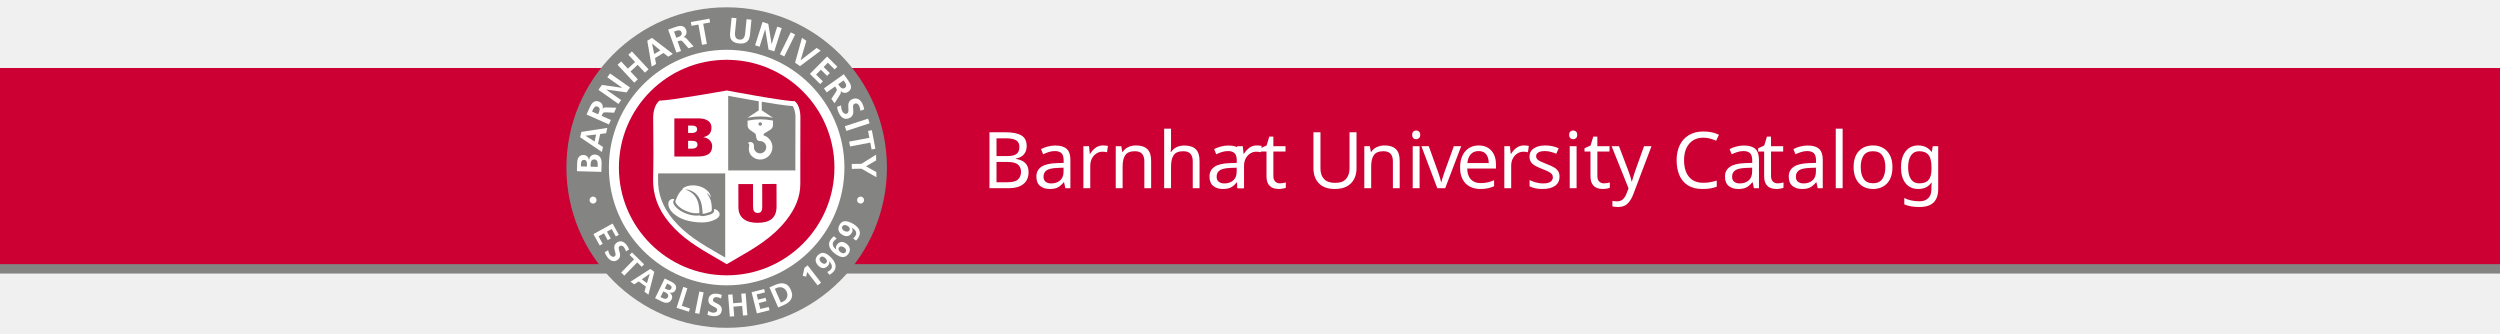
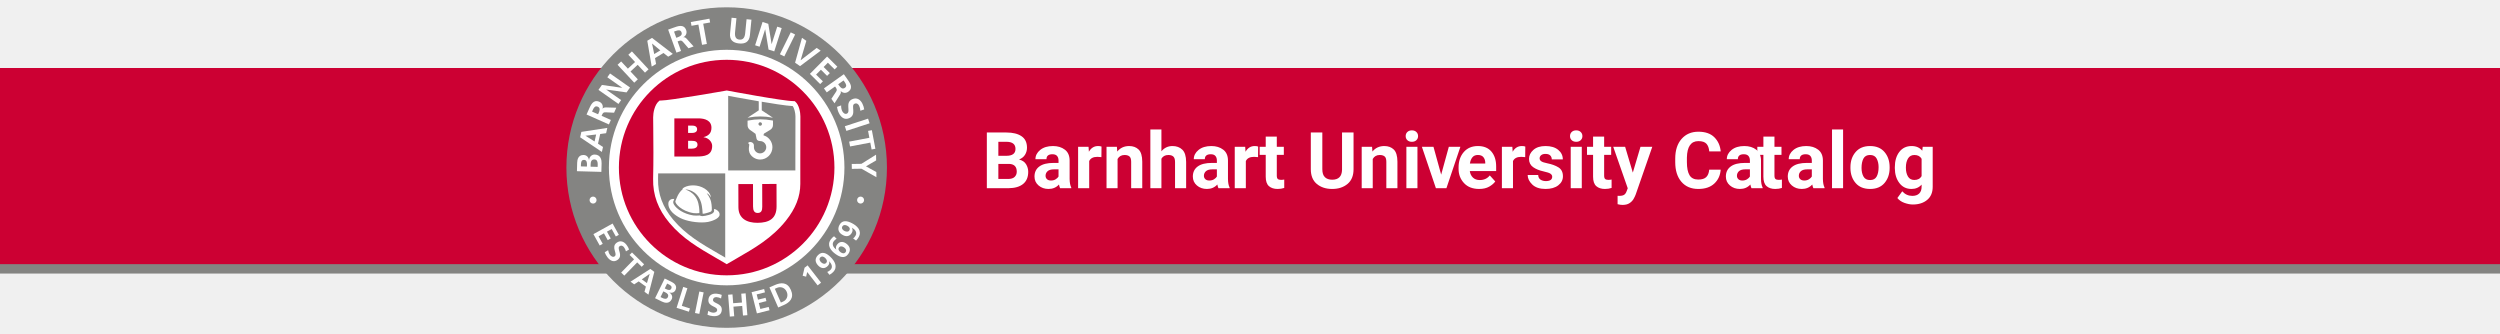
<svg xmlns="http://www.w3.org/2000/svg" viewBox="0 0 1500 200">
  <defs>
    <style>
      .cls-1 {
        letter-spacing: 0em;
      }

      .cls-2, .cls-3 {
        fill: #fff;
      }

      .cls-3 {
-         font-family: Roboto-bold, 'Roboto bold';
+         font-family: Roboto, 'Roboto';
        font-size: 47px;
-         font-weight: 300;
+         font-weight: 700;
      }

      .cls-4 {
        fill: none;
        stroke-width: 1.77px;
      }

      .cls-4, .cls-5 {
        stroke: #fff;
        stroke-miterlimit: 10;
      }

      .cls-6 {
        letter-spacing: 0em;
      }

      .cls-7 {
        letter-spacing: 0em;
      }

      .cls-8 {
        fill: #848482;
      }

      .cls-9 {
        letter-spacing: -.01em;
      }

      .cls-10, .cls-5 {
        fill: #c03;
      }

      .cls-11 {
        letter-spacing: .02em;
      }

      .cls-5 {
        stroke-width: 6px;
      }

      .cls-12 {
        letter-spacing: 0em;
      }

      .cls-13 {
        letter-spacing: 0em;
      }
    </style>
  </defs>
  <g id="Layer_2" data-name="Layer 2">
    <g>
      <rect class="cls-8" x="-8.06" y="46.44" width="1584" height="117.69" />
      <rect class="cls-10" x="-8.06" y="40.8" width="1584" height="117.69" />
    </g>
  </g>
  <g id="Layer_1" data-name="Layer 1">
    <g>
      <g>
        <circle class="cls-8" cx="436" cy="100.54" r="96.16" />
        <circle class="cls-5" cx="436" cy="100.54" r="67.66" />
        <g>
          <path class="cls-2" d="m367.55,134.11l3.76,6.79-1.81,1-2.48-4.48-2.84,1.57,2.27,4.1-1.81,1-2.27-4.1-3.23,1.79,2.5,4.52-1.81,1-3.78-6.82,11.51-6.37Z" />
          <path class="cls-2" d="m375.56,150.81c-.22-.88-.61-1.74-1.17-2.47-.55-.72-1.57-1.41-2.71-.54-1.81,1.38,2.45,5.38-1.05,8.06-2.29,1.75-4.54.6-6.16-1.51-.87-1.14-1.11-1.76-1.64-2.99l2.04-1.25c.16,1.02.53,2.03,1.16,2.86.61.79,1.82,1.55,2.77.83,1.99-1.52-2.33-5.48,1.13-8.12,2.34-1.78,4.57-.62,5.98,1.22.69.9,1.21,1.83,1.54,2.79l-1.87,1.12Z" />
          <path class="cls-2" d="m380.44,155.59l-2.7-2.63,1.45-1.48,7.28,7.11-1.45,1.48-2.7-2.63-7.74,7.93-1.89-1.84,7.74-7.93Z" />
          <path class="cls-2" d="m390.18,161.36l2.41,1.75-3.53,13.68-2.37-1.71.85-3.11-4.32-3.13-2.7,1.77-2.21-1.6,11.87-7.65Zm-.37,2.99l-.03-.02-4.72,3.28,3.11,2.25,1.64-5.51Z" />
          <path class="cls-2" d="m398.83,167.12l4.13,2.02c1.52.74,3.59,2.3,2.33,4.89-.69,1.41-2.12,1.92-3.65,1.49l-.02.03c1.53.94,2.11,2.56,1.39,4.02-1.46,2.98-4.35,2.11-5.84,1.38l-4.13-2.02,5.78-11.82Zm-2.5,11.12l1.12.55c1.1.54,2.57.92,3.24-.45.75-1.54-.38-2.39-1.57-2.97l-1.12-.55-1.67,3.42Zm2.53-5.18l.96.47c1,.49,2.34.87,2.94-.35.67-1.37-.48-2.06-1.57-2.59l-.91-.45-1.42,2.91Z" />
          <path class="cls-2" d="m409.92,172.15l2.52.8-3.35,10.56,4.87,1.54-.63,1.98-7.38-2.34,3.98-12.54Z" />
          <path class="cls-2" d="m419.6,174.91l2.59.52-2.6,12.89-2.59-.52,2.6-12.89Z" />
          <path class="cls-2" d="m432.64,179.08c-.8-.43-1.7-.71-2.62-.79-.9-.08-2.1.22-2.22,1.65-.19,2.27,5.64,1.8,5.26,6.19-.24,2.87-2.61,3.77-5.25,3.55-1.43-.12-2.05-.36-3.32-.79l.44-2.35c.86.56,1.87.97,2.9,1.06,1,.08,2.37-.31,2.47-1.49.21-2.5-5.62-1.95-5.26-6.29.25-2.93,2.61-3.81,4.92-3.61,1.13.1,2.17.33,3.1.73l-.43,2.14Z" />
          <path class="cls-2" d="m436.86,176.84l2.63-.21.42,5.3,5.26-.42-.42-5.3,2.63-.21,1.04,13.11-2.63.21-.46-5.75-5.26.42.46,5.75-2.63.21-1.04-13.11Z" />
          <path class="cls-2" d="m450.95,175.3l7.53-1.89.5,2.01-4.97,1.24.79,3.14,4.55-1.14.5,2.01-4.55,1.14.9,3.58,5.01-1.25.5,2.01-7.57,1.89-3.19-12.76Z" />
          <path class="cls-2" d="m461.65,172.44l3.3-1.44c3.69-1.62,7.5-1.8,9.59,2.98,2.09,4.78-.63,7.45-4.32,9.07l-3.3,1.44-5.27-12.05Zm6.86,9.09l1.35-.59c2.02-.88,3.31-3.24,2.17-5.86-1.15-2.62-3.76-3.27-5.78-2.39l-1.35.59,3.61,8.25Z" />
          <path class="cls-2" d="m482.72,160.65l1.85-1.43,8.07,10.39-2.08,1.62-6.23-8.02-.65,2.79-2.09-.55,1.14-4.8Z" />
          <path class="cls-2" d="m496.35,163.17c.7-.29,1.36-.65,1.97-1.29,1.58-1.65.59-3.66-.77-5.08h-.05c.24,1.09-.04,1.95-.81,2.75-1.72,1.79-3.8,1.68-5.56,0-2.05-1.97-2.45-4.28-.38-6.43,2.53-2.64,5.28-1.12,7.51,1.02,2.57,2.47,4.6,6.01,1.65,9.08-.67.69-1.4,1.24-2.26,1.67l-1.3-1.72Zm-1.24-8.4c-.9-.86-2.05-1.24-2.95-.3-.85.88-.34,2.07.5,2.88.92.89,2.15,1.33,3.02.42.89-.92.38-2.09-.57-3Z" />
          <path class="cls-2" d="m501.97,143.25c-.65.39-1.25.84-1.76,1.57-1.32,1.86-.05,3.71,1.5,4.91h.05c-.38-1.04-.24-1.94.4-2.85,1.44-2.03,3.52-2.21,5.5-.8,2.32,1.65,3.04,3.88,1.31,6.31-2.12,2.98-5.06,1.88-7.58.08-2.9-2.07-5.43-5.28-2.95-8.75.56-.78,1.21-1.43,1.99-1.98l1.54,1.51Zm2.44,8.13c1.01.72,2.21.93,2.96-.13.71-1,.04-2.1-.91-2.78-1.04-.74-2.32-1-3.05.02-.74,1.04-.08,2.12,1,2.89Z" />
          <path class="cls-2" d="m511.87,143.09c.59-.48,1.11-1.02,1.52-1.81,1.04-2.03-.49-3.68-2.2-4.64l-.05.02c.54.97.52,1.88.02,2.87-1.13,2.21-3.16,2.7-5.32,1.59-2.53-1.3-3.58-3.4-2.22-6.05,1.67-3.26,4.74-2.59,7.49-1.19,3.17,1.62,6.14,4.43,4.2,8.22-.44.86-.98,1.59-1.68,2.25l-1.74-1.27Zm-3.6-7.69c-1.11-.57-2.32-.59-2.91.56-.56,1.09.27,2.08,1.31,2.62,1.14.58,2.44.65,3.01-.47.58-1.14-.23-2.11-1.41-2.71Z" />
        </g>
        <path class="cls-2" d="m355.84,122.15c-1.16,0-2.1-.94-2.1-2.1s.94-2.1,2.1-2.1,2.1.94,2.1,2.1-.94,2.1-2.1,2.1Z" />
        <path class="cls-2" d="m516.35,122.15c-1.16,0-2.1-.94-2.1-2.1s.94-2.1,2.1-2.1,2.1.94,2.1,2.1-.94,2.1-2.1,2.1Z" />
        <g>
          <path class="cls-2" d="m346.16,102.73l.14-5.12c.05-1.89.68-4.71,3.89-4.62,1.74.05,2.93,1.26,3.2,3.01h.04c.24-1.99,1.63-3.32,3.43-3.27,3.7.1,4.15,3.44,4.1,5.28l-.14,5.12-14.66-.41Zm6-2.78l.03-1.2c.03-1.24-.2-2.78-1.71-2.82-1.7-.05-1.87,1.44-1.91,2.78l-.03,1.13,3.61.1Zm6.43.18l.04-1.39c.04-1.37-.25-3.03-1.95-3.08-1.91-.05-2.25,1.49-2.29,2.96l-.04,1.39,4.24.12Z" />
          <path class="cls-2" d="m348.09,82.37l.73-3.24,15.57-2.39-.72,3.18-3.56.49-1.31,5.8,3,1.99-.67,2.97-13.05-8.8Zm3.23-.93v.04s5.43,3.4,5.43,3.4l.94-4.18-6.37.74Z" />
          <path class="cls-2" d="m351.93,68.7l1.29-2.9c1.28-2.88,2.71-6.36,6.43-4.71,1.57.7,2.41,2.33,1.88,4.15l.04.02c.38-.7,1.3-.8,2.01-.81l6.2.18-1.33,3-4.9-.24c-1.17-.06-1.71.12-2.21,1.25l-.38.86,5.57,2.47-1.19,2.69-13.4-5.95Zm6.92-.15l.39-.88c.59-1.33,1.07-2.93-.6-3.67-1.61-.72-2.41.72-3.01,2.07l-.39.88,3.61,1.6Z" />
          <path class="cls-2" d="m359.07,53.93l2.08-2.96,12.19,1.73.02-.03-8.97-6.3,1.62-2.3,12,8.43-2.07,2.94-12.2-1.71-.02.03,8.97,6.3-1.62,2.3-12-8.43Z" />
          <path class="cls-2" d="m370.54,38.87l2.15-2,4.04,4.33,4.3-4.01-4.04-4.33,2.15-2.01,10,10.73-2.15,2.01-4.38-4.7-4.3,4.01,4.38,4.7-2.15,2.01-10-10.73Z" />
          <path class="cls-2" d="m388.37,24.45l2.84-1.71,12.49,9.6-2.79,1.68-2.81-2.23-5.09,3.06.63,3.54-2.61,1.57-2.66-15.51Zm2.9,1.69l-.04.02,1.3,6.28,3.67-2.21-4.94-4.09Z" />
          <path class="cls-2" d="m400.88,17.78l2.98-1.08c2.96-1.07,6.47-2.44,7.85,1.39.58,1.62-.02,3.36-1.69,4.23v.04c.79-.21,1.49.38,1.99.9l4.16,4.6-3.08,1.11-3.21-3.71c-.77-.89-1.26-1.15-2.43-.73l-.89.32,2.07,5.73-2.77,1-4.97-13.8Zm4.89,4.89l.91-.33c1.36-.49,2.85-1.25,2.23-2.97-.6-1.66-2.19-1.24-3.57-.74l-.91.33,1.34,3.72Z" />
          <path class="cls-2" d="m419.04,14.74l-4.14.74-.41-2.27,11.17-2,.41,2.27-4.14.74,2.18,12.16-2.89.52-2.18-12.16Z" />
          <path class="cls-2" d="m438.94,10.64l2.93.29-.83,8.43c-.25,2.49.39,4.2,2.63,4.42,2.24.22,3.19-1.33,3.44-3.82l.83-8.43,2.93.29-.92,9.33c-.39,3.91-2.76,5.3-6.5,4.93s-5.8-2.2-5.41-6.11l.92-9.33Z" />
          <path class="cls-2" d="m457.53,13.19l3.44,1.1,1.99,12.15h.04s3.33-10.44,3.33-10.44l2.68.86-4.46,13.97-3.42-1.09-2.01-12.15h-.04s-3.33,10.44-3.33,10.44l-2.68-.86,4.46-13.97Z" />
          <path class="cls-2" d="m474.44,19.41l2.64,1.3-6.5,13.14-2.64-1.3,6.5-13.14Z" />
          <path class="cls-2" d="m481.2,22.7l2.6,1.79-3.42,11.62.03.02,9.59-7.38,2.41,1.65-12.38,9.28-2.98-2.05,4.15-14.94Z" />
          <path class="cls-2" d="m496.26,33.91l6.15,6.1-1.63,1.64-4.06-4.02-2.54,2.57,3.71,3.68-1.63,1.64-3.71-3.68-2.9,2.92,4.09,4.05-1.63,1.64-6.17-6.13,10.33-10.41Z" />
          <path class="cls-2" d="m506.31,44.54l1.84,2.59c1.83,2.57,4.09,5.57.77,7.93-1.4,1-3.24.88-4.53-.49l-.03.02c.41.69.03,1.53-.33,2.14l-3.31,5.24-1.9-2.67,2.71-4.09c.65-.97.77-1.53.05-2.54l-.55-.77-4.97,3.53-1.7-2.4,11.95-8.5Zm-3.4,6.02l.56.79c.84,1.18,1.97,2.41,3.46,1.35,1.44-1.02.61-2.44-.24-3.64l-.56-.79-3.22,2.29Z" />
          <path class="cls-2" d="m516.21,66.45c-.04-1.01-.27-2.03-.72-2.96-.43-.91-1.39-1.9-2.83-1.21-2.29,1.1,1.44,6.44-2.99,8.55-2.9,1.39-5.1-.38-6.37-3.06-.69-1.44-.81-2.18-1.11-3.64l2.51-.89c-.06,1.15.12,2.34.61,3.39.48,1,1.63,2.11,2.83,1.54,2.52-1.2-1.29-6.51,3.09-8.6,2.96-1.41,5.13.37,6.25,2.7.54,1.14.9,2.27,1.04,3.39l-2.3.79Z" />
          <path class="cls-2" d="m520.84,71.18l.92,2.8-13.94,4.56-.92-2.8,13.94-4.56Z" />
          <path class="cls-2" d="m521.62,82.67l-.78-4.13,2.27-.43,2.12,11.15-2.27.43-.78-4.13-12.14,2.31-.55-2.89,12.14-2.31Z" />
          <path class="cls-2" d="m516.85,98.3l8.78-5.5.06,3.44-6.1,3.56,6.21,3.43.05,3.11-8.95-5.11-5.8.09-.05-2.94,5.8-.09Z" />
        </g>
        <path class="cls-2" d="m436.05,156.79c12.97-7.61,25.02-13.62,34.35-25.32,4.91-6.16,8.3-13,8.31-21.11v-7.21h-42.68" />
        <path class="cls-2" d="m436.05,55.8s-33.83,6.02-39.75,6.02c-2.06,1.69-2.95,5.92-2.93,8.62.12,13.87.29,18.85-.02,32.72h42.67" />
        <path class="cls-8" d="m436.02,103.15h-42.67v4.14c-.22,9.87,3.23,18.08,9.42,25.46,9.21,10.98,20.77,16.64,33.28,24.05" />
        <path class="cls-8" d="m436.02,103.15h42.68c.02-15.08-.03-18.19.05-33.27.01-2.29-.8-6.29-2.5-7.73-6.47,0-40.2-6.36-40.2-6.36" />
        <line class="cls-4" x1="393.35" y1="103.15" x2="478.7" y2="103.15" />
        <line class="cls-4" x1="436.02" y1="55.8" x2="436.02" y2="156.79" />
        <g>
          <path class="cls-2" d="m426.33,127.04c.44-.21.72-.65.75-1.13.03-.68.03-1.79-.15-3.15-.13-1-.28-2.11-.97-3.7-.85-1.95-1.89-2.94-1.92-3.1,0-.05.85.32,1.49,1.03s1.04,1.54,1.05,1.48c.07-.31-.43-1.63-.62-2.01-.82-1.63-2.42-3.11-4.78-4.15-4.27-1.87-9.25-1.11-11.44.64-.23.19-.04.52-.27.71-2.64,2.22-3.79,5.9-4.22,7.06-.43,1.17,3.4,5.96,10.88,7.15,1.11.18,2.36.08,3.45,0,.12,0,.16-2.87-.59-5.94-1.76-7.14-8.27-8.12-7.65-8.27.14-.03,6.71,0,9.22,7.58,1.02,3.08.93,7.02,1.05,7.02,1.07,0,2.33-.43,3.27-.69.62-.18,1.11-.37,1.45-.53Z" />
          <path class="cls-2" d="m401.06,121.57c.08-.43.25-.83.53-1.17.82-1.02,1.78-1.06,2.99-1.06-.03.07-.53,1.33-.55,1.38-.22.58-.08,1.28.41,2.11,1.47,2.46,5.71,5.53,11.52,6.43.49.08,1.06.11,1.76.11.83,0,1.68-.05,2.29-.09l-.04-.02c.16.25.93.41,1.38.41.06,0,.29,0,.31,0,.9-.05,2.11-.28,3.69-.72,2.8-.78,3.09-1.95,3.1-2.28,0-.19,0-.32-.01-1.31.88.08,3.65,1.34,3.3,3.67-.35,2.35-5.08,3.78-6.88,4.12-4.44.82-10.99-.03-15.18-1.67-1.9-.74-3.7-1.83-5.27-3.11s-2.95-3.04-3.33-5.14c-.09-.53-.12-1.1-.01-1.64Z" />
        </g>
        <path class="cls-2" d="m457.05,66.19l-.02-7.18-1.79-.4.02,7.59-6.74,4.45.48-.09c4.73-.92,9.6-.92,14.33,0l.45.09-6.73-4.46Z" />
        <path class="cls-2" d="m458.68,79.97l3.47-2.08c1.02-.61,1.64-1.71,1.64-2.89v-2.64l-.45-.09c-4.73-.91-9.59-.9-14.31.04l-.5.1.02,2.78c0,1.08.53,2.09,1.41,2.72,1.38.98,3.28,2.34,3.37,2.4l.64,3.07c.26.78,1.04,1.25,2.08,1.25,2.27,0,4.07,2.06,3.64,4.4-.27,1.47-1.46,2.66-2.93,2.94-2.35.44-4.41-1.37-4.41-3.64,0-.17-.01-.46.01-.68.11-1.03-.42-1.78-.98-2.1-.4-.23-.76-.36-1.23-.36-.25,0-1.16.06-1.25.74-.03.23.61.18.67.92.02.32-.2,1.33-.25,1.97-.08.94.05,1.87.34,2.7.79,2.22,3.45,4.21,6.39,4.21,4.08,0,7.41-3.33,7.41-7.41,0-3.32-2.26-6.23-5.38-7.13l.23-.87c.16-.1.29-.23.37-.37Zm-2.55-4.53c-.58,0-1.05-.47-1.05-1.05s.47-1.05,1.05-1.05,1.05.47,1.05,1.05-.47,1.05-1.05,1.05Z" />
        <path class="cls-2" d="m436.05,158.51l-.75-.44c-1.9-1.13-3.81-2.23-5.65-3.29-10.3-5.95-20.04-11.57-28.01-21.08-6.79-8.1-9.99-16.75-9.77-26.44.26-11.7.18-20.08.08-30.69-.02-1.95-.04-3.98-.06-6.12-.02-2.76.88-7.65,3.47-9.77l.41-.34h.53c5.72,0,39.15-5.94,39.49-6l.27-.05.27.05c.34.06,33.67,6.34,39.93,6.34h.54l.41.35c2.23,1.88,3.05,6.44,3.03,8.86-.06,9.79-.05,17.65-.05,25.96,0,4.53,0,9.23,0,14.51-.01,7.56-2.83,14.76-8.63,22.03-8.3,10.41-18.75,16.43-29.8,22.8-1.63.94-3.29,1.89-4.95,2.87l-.75.44Zm-39.14-95.23c-1.3,1.45-2.08,4.71-2.06,7.14.02,2.14.04,4.17.06,6.12.1,10.64.19,19.04-.08,30.79-.2,8.94,2.77,16.95,9.08,24.47,7.64,9.11,17.15,14.6,27.22,20.42,1.61.93,3.26,1.88,4.93,2.86,1.42-.83,2.83-1.64,4.22-2.44,10.81-6.23,21.01-12.11,28.96-22.08,5.44-6.82,7.97-13.24,7.98-20.19,0-5.28,0-9.98,0-14.5,0-8.32,0-16.18.05-25.98.01-2.05-.69-5.01-1.67-6.25-7.49-.33-36.26-5.7-39.57-6.32-3.32.59-32.11,5.67-39.13,5.98Z" />
        <path class="cls-10" d="m404.6,71.02h14.4c3.97,0,7.87,1.28,7.87,5.64,0,3.15-1.67,4.82-4.72,5.61v.07c3.18.43,5.15,2.92,5.15,5.21,0,5.77-4.66,6.36-9.41,6.36h-13.28v-22.89Zm8.26,8.76h2.2c1.54,0,3.21-.46,3.21-2.2s-1.44-2.23-3.02-2.23h-2.39v4.43Zm0,9.41h2.3c1.61,0,3.34-.59,3.34-2.36,0-1.97-1.64-2.33-3.28-2.33h-2.36v4.69Z" />
        <path class="cls-10" d="m451.84,123.98c0,2.16.63,3.8,2.73,3.8,2.3,0,2.78-1.55,2.78-3.78l-.03-13.61,8.59-.02.03,13.45c.02,7.41-4.53,9.85-11.45,9.87-6.39.02-11.42-2.59-11.44-9.35l-.04-13.9,8.79-.02.03,13.58Z" />
      </g>
      <text class="cls-3" transform="translate(589.12 112.92)">
        <tspan x="0" y="0">Barnha</tspan>
        <tspan class="cls-11" x="149.18" y="0">r</tspan>
        <tspan x="166.44" y="0">t </tspan>
        <tspan class="cls-1" x="194.71" y="0">U</tspan>
        <tspan x="225.46" y="0">ni</tspan>
        <tspan class="cls-9" x="263.72" y="0">v</tspan>
        <tspan x="284.35" y="0">e</tspan>
        <tspan class="cls-12" x="309.47" y="0">r</tspan>
        <tspan class="cls-13" x="326.2" y="0">sity Ca</tspan>
        <tspan class="cls-7" x="465.04" y="0">t</tspan>
        <tspan class="cls-6" x="481.97" y="0">alog</tspan>
      </text>
    </g>
  </g>
</svg>
